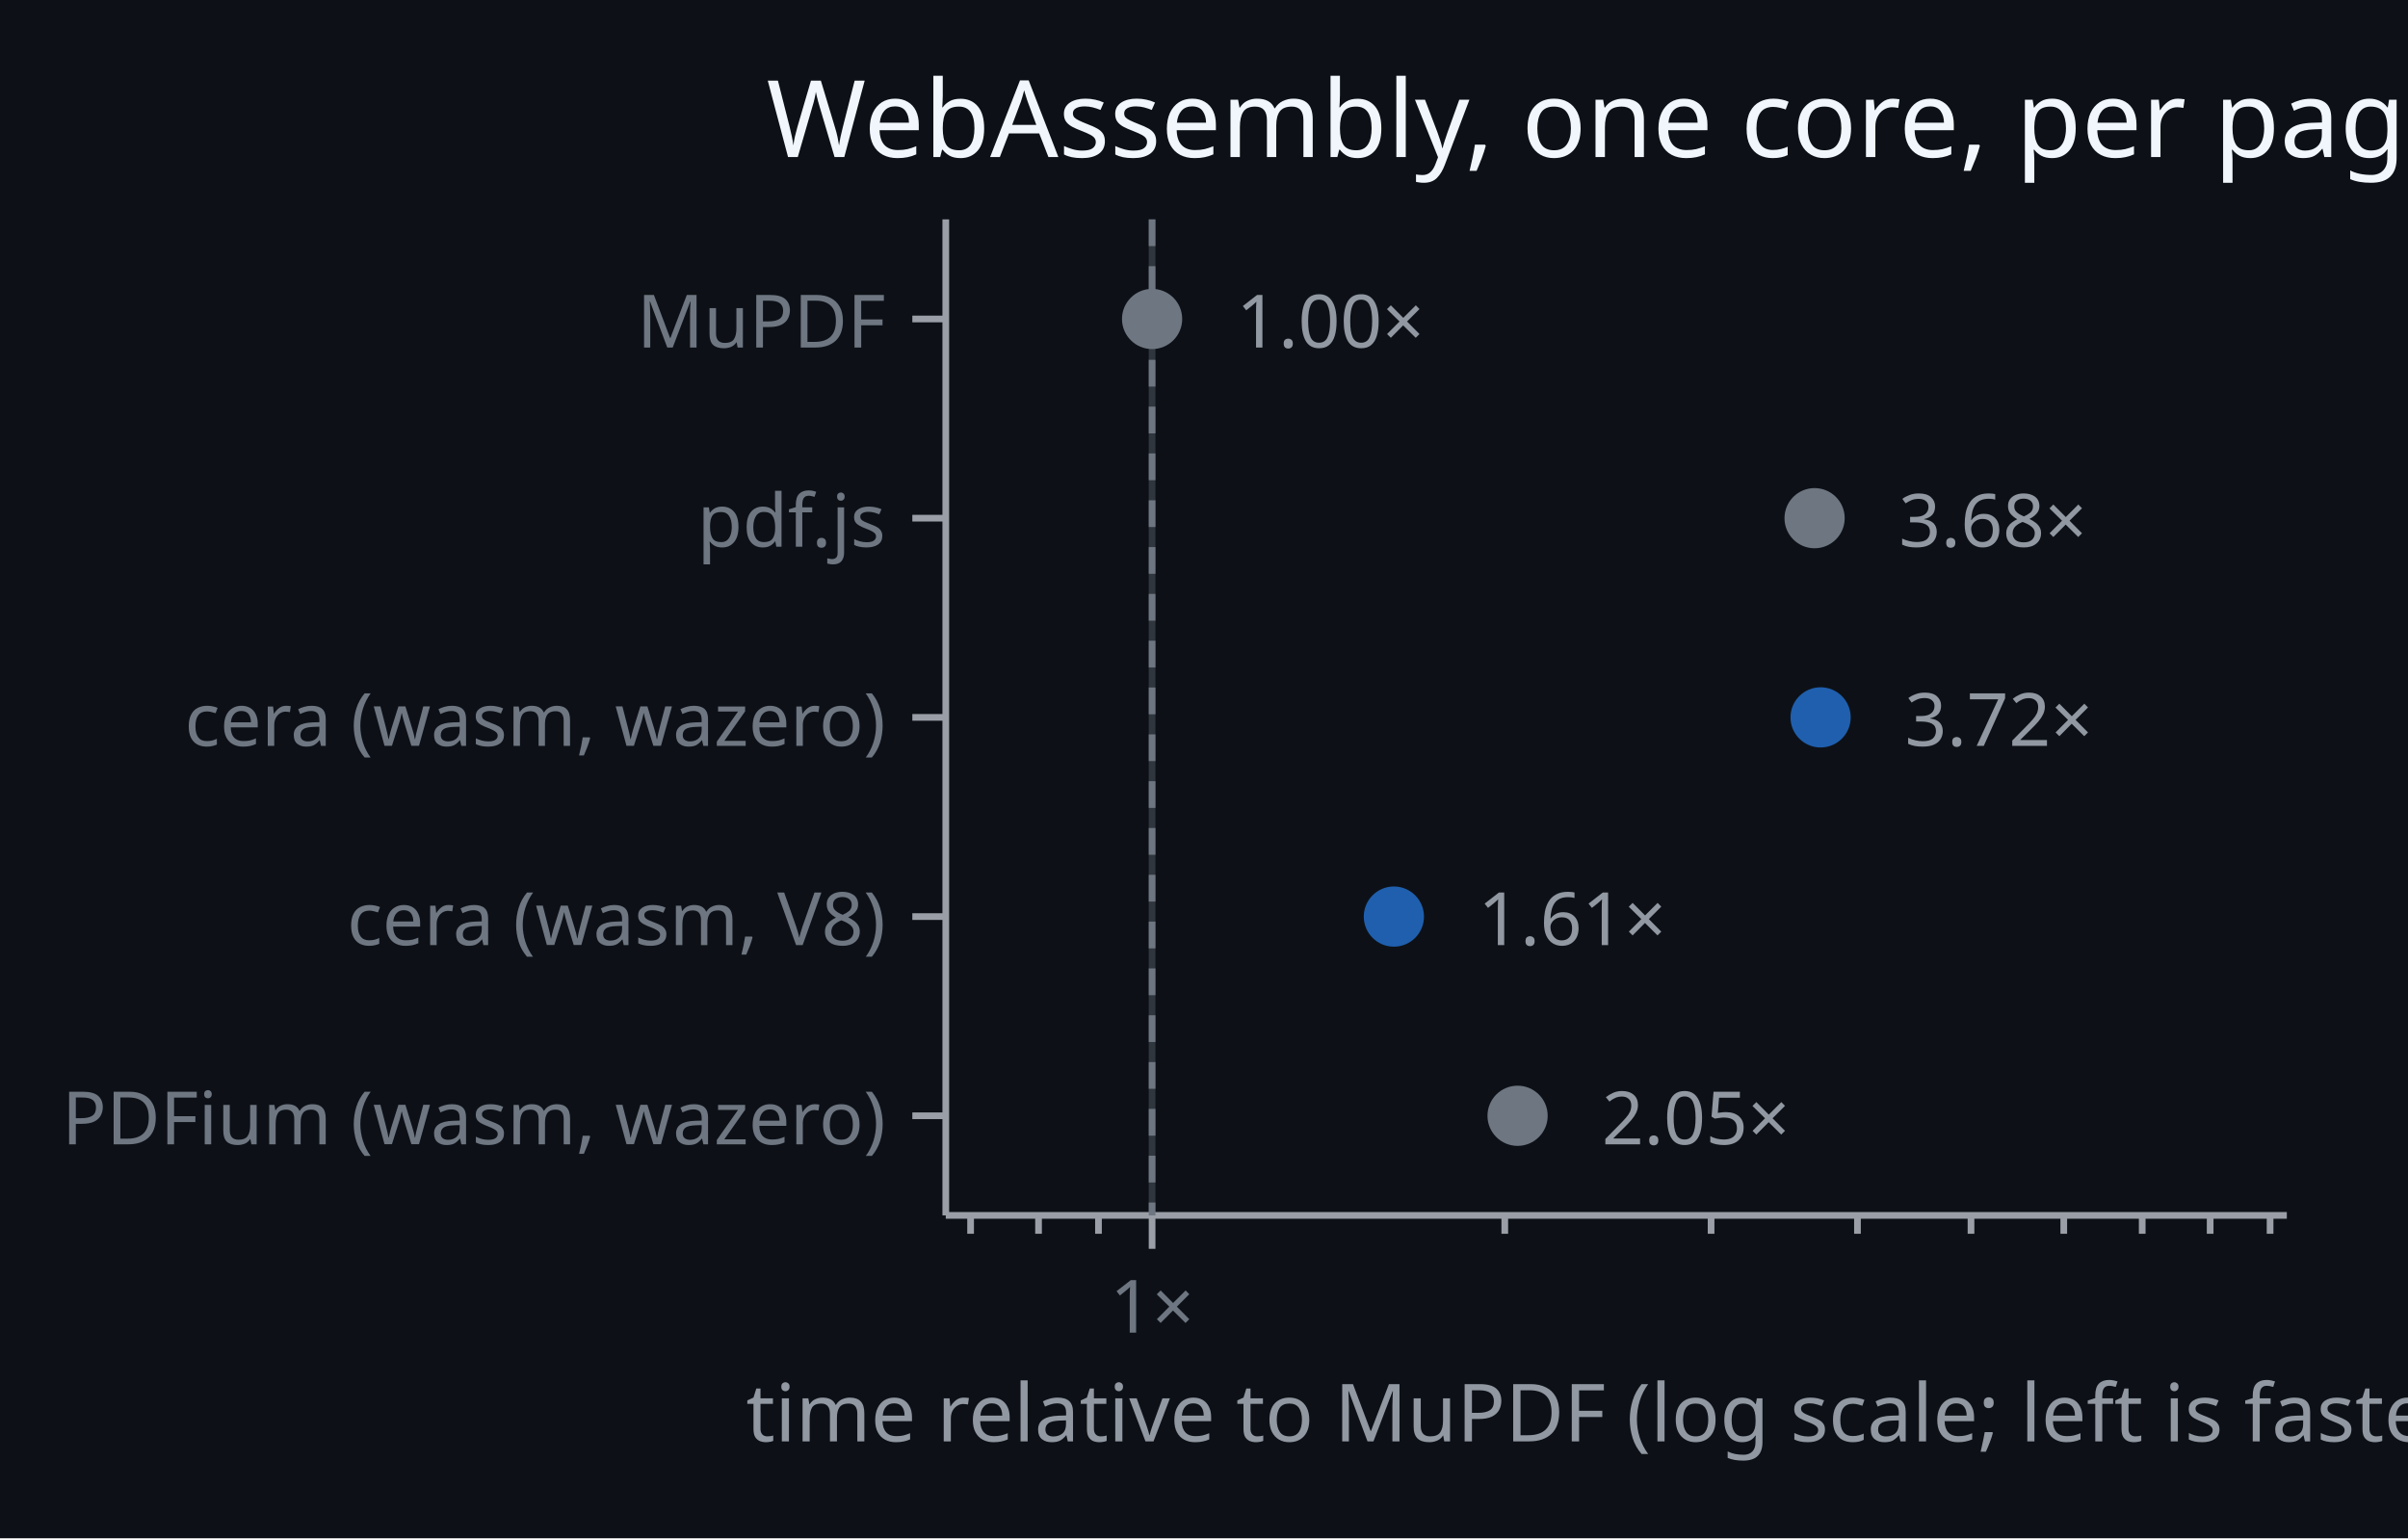
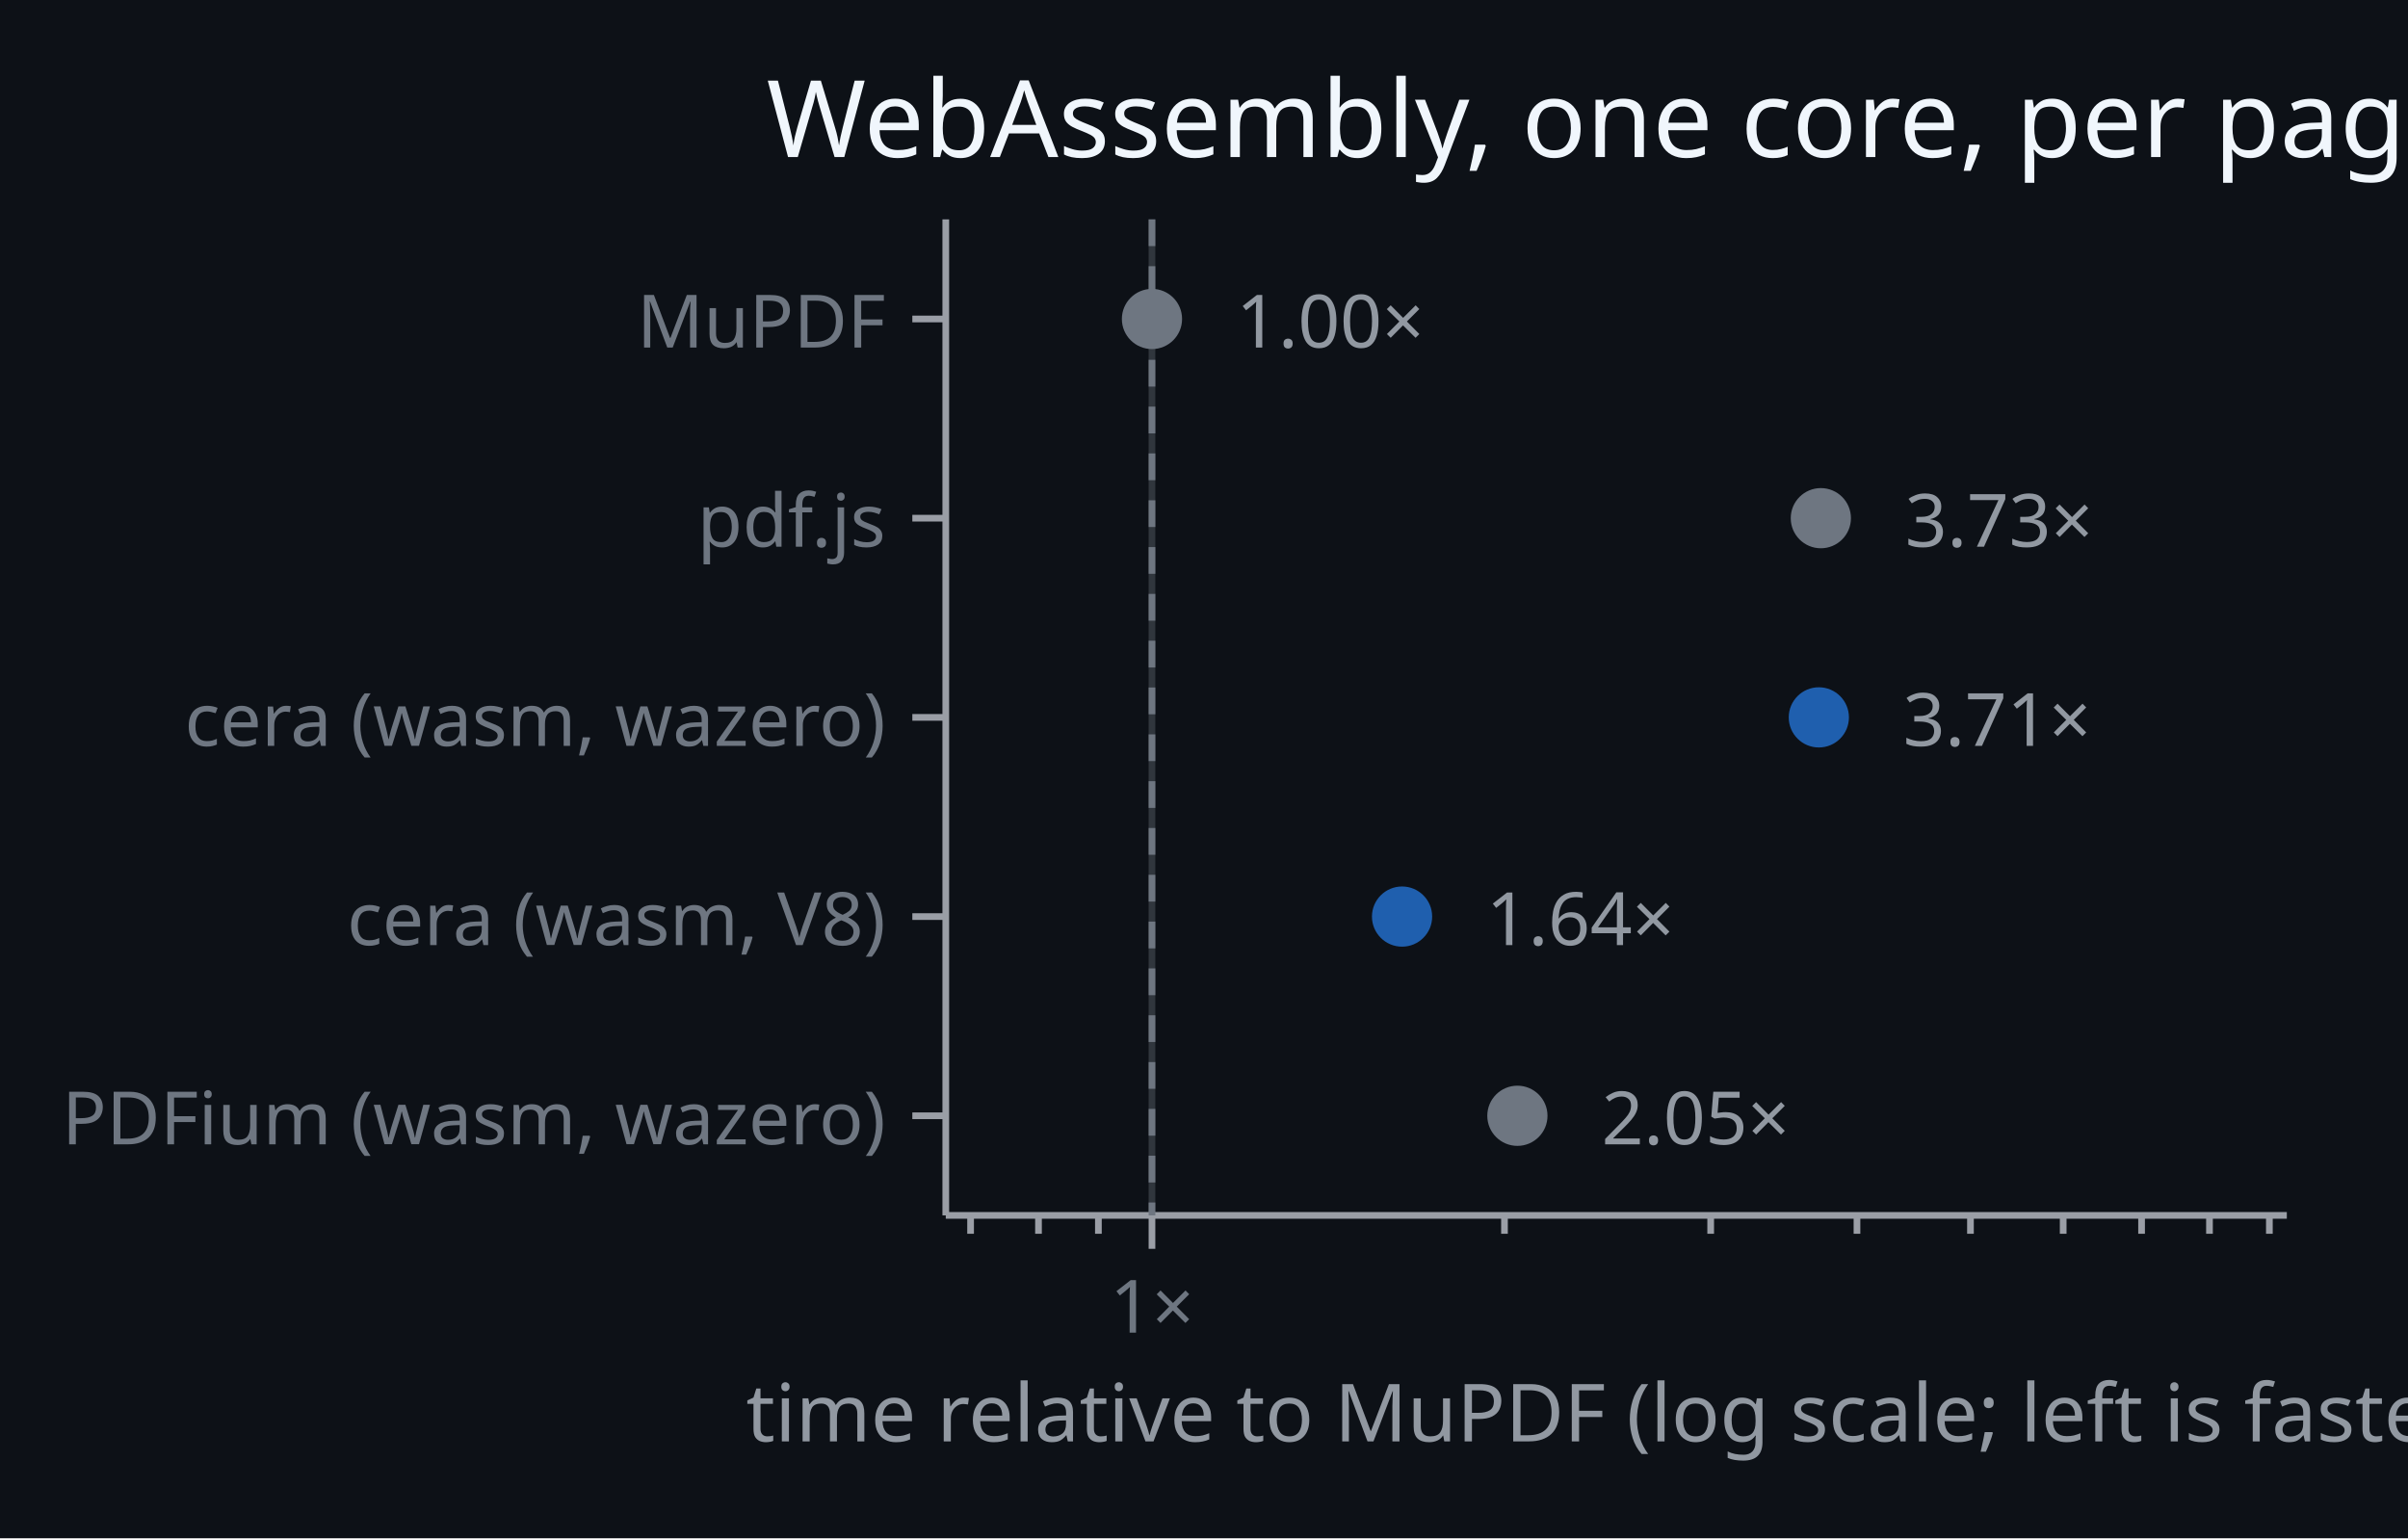
<svg xmlns="http://www.w3.org/2000/svg" width="360" height="230" viewBox="0 0 360 230" role="img" aria-labelledby="figure-title">
  <defs>
    <clipPath id="c1">
      <path d="M141.395,32.8 L341.884,32.8 L341.884,181.725 L141.395,181.725 Z" />
    </clipPath>
    <path id="m2" d="M4.5,0 C4.5,2.485 2.485,4.5 0,4.5 C-2.485,4.5 -4.5,2.485 -4.5,0 C-4.5,-2.485 -2.485,-4.5 0,-4.5 C2.485,-4.5 4.5,-2.485 4.5,0 Z" fill="#6e7681" />
    <path id="m3" d="M4.5,0 C4.5,2.485 2.485,4.5 0,4.5 C-2.485,4.5 -4.5,2.485 -4.5,0 C-4.5,-2.485 -2.485,-4.5 0,-4.5 C2.485,-4.5 4.5,-2.485 4.5,0 Z" fill="#1f5fae" />
  </defs>
  <path d="M0,0 L360,0 L360,230 L0,230 Z" fill="#0d1117" />
-   <polyline fill="none" points="172.239,32.8 172.239,181.725" stroke="#30363d" />
+   <polyline fill="none" points="172.222,32.8 172.222,181.725" stroke="#30363d" />
  <polyline fill="none" points="141.395,181.725 341.884,181.725" stroke="#9a9ea6" />
  <polyline fill="none" points="141.395,32.8 141.395,181.725" stroke="#9a9ea6" />
-   <polyline fill="none" points="145.106,181.725 145.106,184.475" stroke="#9a9ea6" />
-   <polyline fill="none" points="155.264,181.725 155.264,184.475" stroke="#9a9ea6" />
-   <polyline fill="none" points="164.224,181.725 164.224,184.475" stroke="#9a9ea6" />
-   <polyline fill="none" points="172.239,181.725 172.239,186.725" stroke="#9a9ea6" />
-   <text x="172.239" y="190.725" font-family="sans-serif" font-size="11" text-anchor="middle" dominant-baseline="hanging" fill="#6e7681">1×</text>
-   <polyline fill="none" points="224.966,181.725 224.966,184.475" stroke="#9a9ea6" />
-   <polyline fill="none" points="255.81,181.725 255.81,184.475" stroke="#9a9ea6" />
-   <polyline fill="none" points="277.694,181.725 277.694,184.475" stroke="#9a9ea6" />
-   <polyline fill="none" points="294.668,181.725 294.668,184.475" stroke="#9a9ea6" />
-   <polyline fill="none" points="308.537,181.725 308.537,184.475" stroke="#9a9ea6" />
-   <polyline fill="none" points="320.264,181.725 320.264,184.475" stroke="#9a9ea6" />
-   <polyline fill="none" points="330.421,181.725 330.421,184.475" stroke="#9a9ea6" />
-   <polyline fill="none" points="339.381,181.725 339.381,184.475" stroke="#9a9ea6" />
+   <polyline fill="none" points="145.104,181.725 145.104,184.475" stroke="#9a9ea6" />
+   <polyline fill="none" points="155.257,181.725 155.257,184.475" stroke="#9a9ea6" />
+   <polyline fill="none" points="164.212,181.725 164.212,184.475" stroke="#9a9ea6" />
+   <polyline fill="none" points="172.222,181.725 172.222,186.725" stroke="#9a9ea6" />
+   <text x="172.222" y="190.725" font-family="sans-serif" font-size="11" text-anchor="middle" dominant-baseline="hanging" fill="#6e7681">1×</text>
+   <polyline fill="none" points="224.922,181.725 224.922,184.475" stroke="#9a9ea6" />
+   <polyline fill="none" points="255.749,181.725 255.749,184.475" stroke="#9a9ea6" />
+   <polyline fill="none" points="277.621,181.725 277.621,184.475" stroke="#9a9ea6" />
+   <polyline fill="none" points="294.587,181.725 294.587,184.475" stroke="#9a9ea6" />
+   <polyline fill="none" points="308.449,181.725 308.449,184.475" stroke="#9a9ea6" />
+   <polyline fill="none" points="320.169,181.725 320.169,184.475" stroke="#9a9ea6" />
+   <polyline fill="none" points="330.321,181.725 330.321,184.475" stroke="#9a9ea6" />
+   <polyline fill="none" points="339.276,181.725 339.276,184.475" stroke="#9a9ea6" />
  <polyline fill="none" points="136.395,166.832 141.395,166.832" stroke="#9a9ea6" />
  <text x="132.395" y="166.832" font-family="sans-serif" font-size="11" text-anchor="end" dominant-baseline="central" fill="#6e7681">PDFium (wasm, wazero)</text>
  <polyline fill="none" points="136.395,137.047 141.395,137.047" stroke="#9a9ea6" />
  <text x="132.395" y="137.047" font-family="sans-serif" font-size="11" text-anchor="end" dominant-baseline="central" fill="#6e7681">cera (wasm, V8)</text>
  <polyline fill="none" points="136.395,107.262 141.395,107.262" stroke="#9a9ea6" />
  <text x="132.395" y="107.262" font-family="sans-serif" font-size="11" text-anchor="end" dominant-baseline="central" fill="#6e7681">cera (wasm, wazero)</text>
  <polyline fill="none" points="136.395,77.478 141.395,77.478" stroke="#9a9ea6" />
  <text x="132.395" y="77.478" font-family="sans-serif" font-size="11" text-anchor="end" dominant-baseline="central" fill="#6e7681">pdf.js</text>
  <polyline fill="none" points="136.395,47.693 141.395,47.693" stroke="#9a9ea6" />
  <text x="132.395" y="47.693" font-family="sans-serif" font-size="11" text-anchor="end" dominant-baseline="central" fill="#6e7681">MuPDF</text>
  <text x="241.639" y="23.488" font-family="sans-serif" font-size="16" text-anchor="middle" fill="#f0f6fc">WebAssembly, one core, per page</text>
  <text x="241.639" y="215.516" font-family="sans-serif" font-size="12" text-anchor="middle" fill="#9198a1">time relative to MuPDF (log scale; left is faster)</text>
  <g clip-path="url(#c1)">
-     <polyline fill="none" points="172.239,32.8 172.239,181.725" stroke="#6e7681" stroke-dasharray="4 3" />
-     <use href="#m2" x="172.239" y="47.693" />
-     <use href="#m2" x="271.285" y="77.478" />
-     <use href="#m2" x="226.881" y="166.832" />
-     <use href="#m3" x="272.182" y="107.262" />
-     <use href="#m3" x="208.387" y="137.047" />
-     <text x="184.829" y="47.693" font-family="sans-serif" font-size="11" dominant-baseline="central" fill="#9198a1">1.00×</text>
-     <text x="283.876" y="77.478" font-family="sans-serif" font-size="11" dominant-baseline="central" fill="#9198a1">3.68×</text>
-     <text x="284.773" y="107.262" font-family="sans-serif" font-size="11" dominant-baseline="central" fill="#9198a1">3.72×</text>
-     <text x="220.978" y="137.047" font-family="sans-serif" font-size="11" dominant-baseline="central" fill="#9198a1">1.61×</text>
-     <text x="239.472" y="166.832" font-family="sans-serif" font-size="11" dominant-baseline="central" fill="#9198a1">2.05×</text>
+     <polyline fill="none" points="172.222,32.8 172.222,181.725" stroke="#6e7681" stroke-dasharray="4 3" />
+     <use href="#m2" x="172.222" y="47.693" />
+     <use href="#m2" x="272.219" y="77.478" />
+     <use href="#m2" x="226.853" y="166.832" />
+     <use href="#m3" x="271.919" y="107.262" />
+     <use href="#m3" x="209.61" y="137.047" />
+     <text x="184.806" y="47.693" font-family="sans-serif" font-size="11" dominant-baseline="central" fill="#9198a1">1.00×</text>
+     <text x="284.803" y="77.478" font-family="sans-serif" font-size="11" dominant-baseline="central" fill="#9198a1">3.73×</text>
+     <text x="284.503" y="107.262" font-family="sans-serif" font-size="11" dominant-baseline="central" fill="#9198a1">3.71×</text>
+     <text x="222.194" y="137.047" font-family="sans-serif" font-size="11" dominant-baseline="central" fill="#9198a1">1.64×</text>
+     <text x="239.437" y="166.832" font-family="sans-serif" font-size="11" dominant-baseline="central" fill="#9198a1">2.05×</text>
  </g>
</svg>
